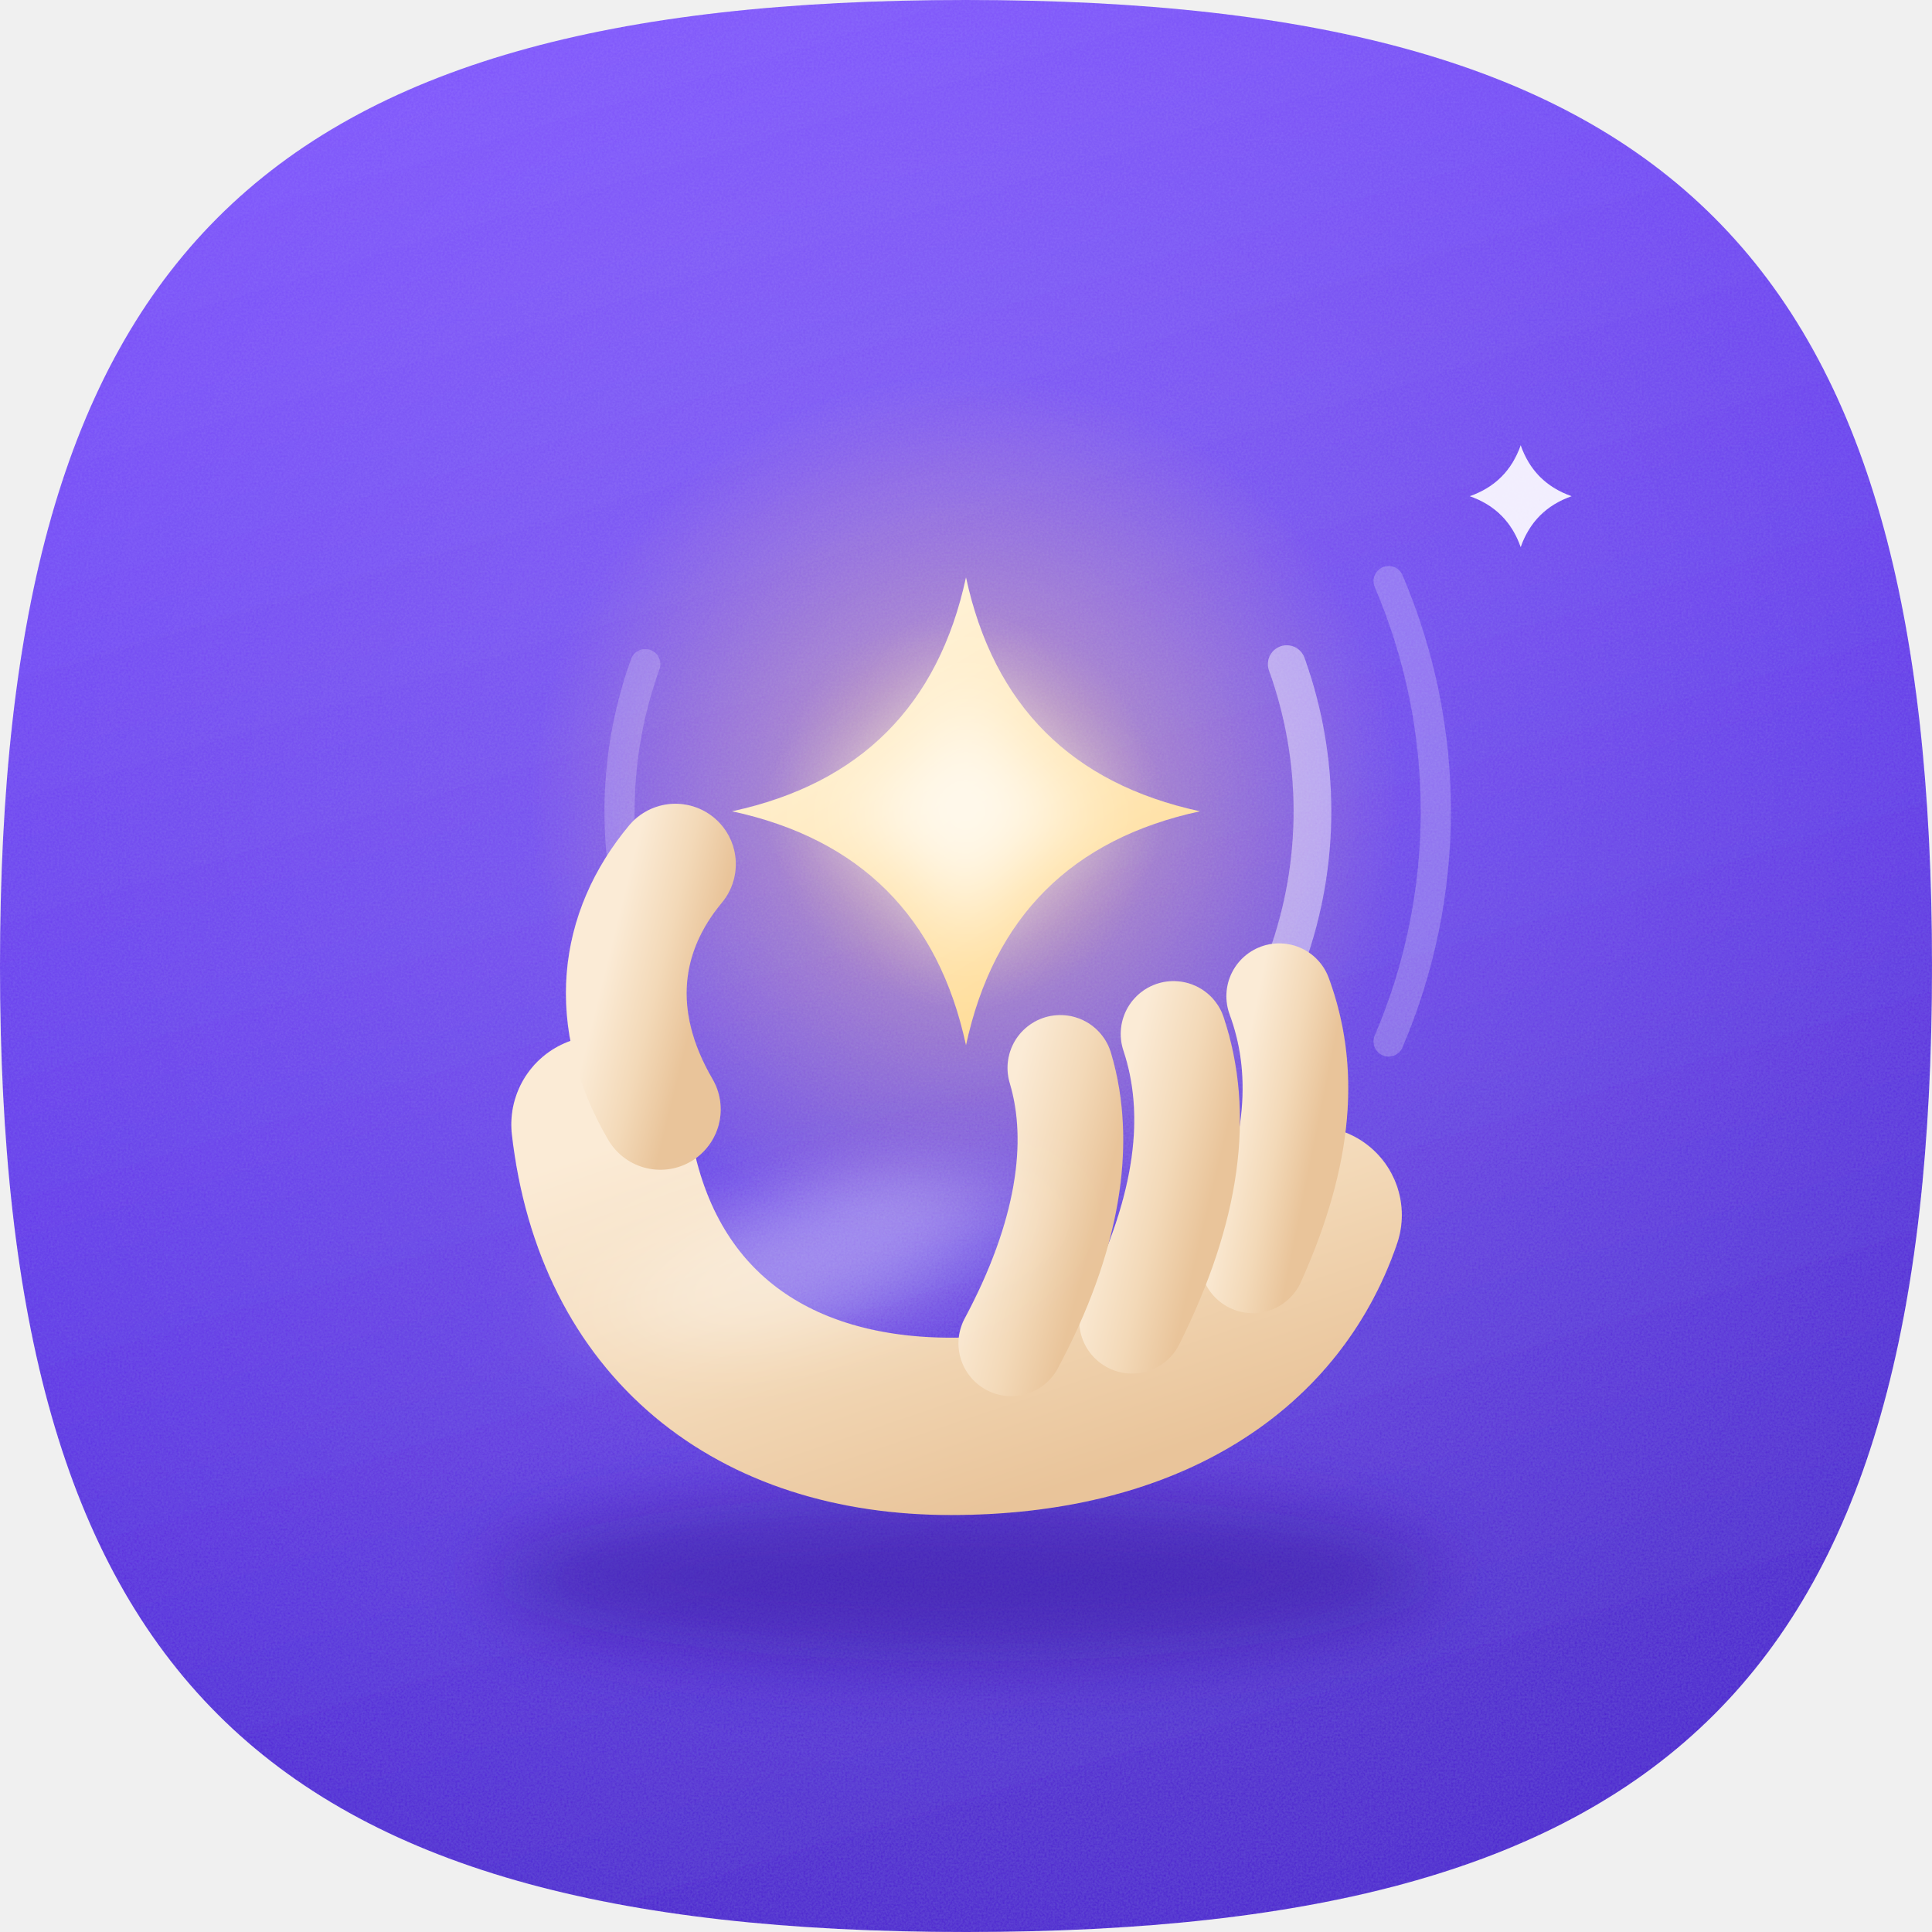
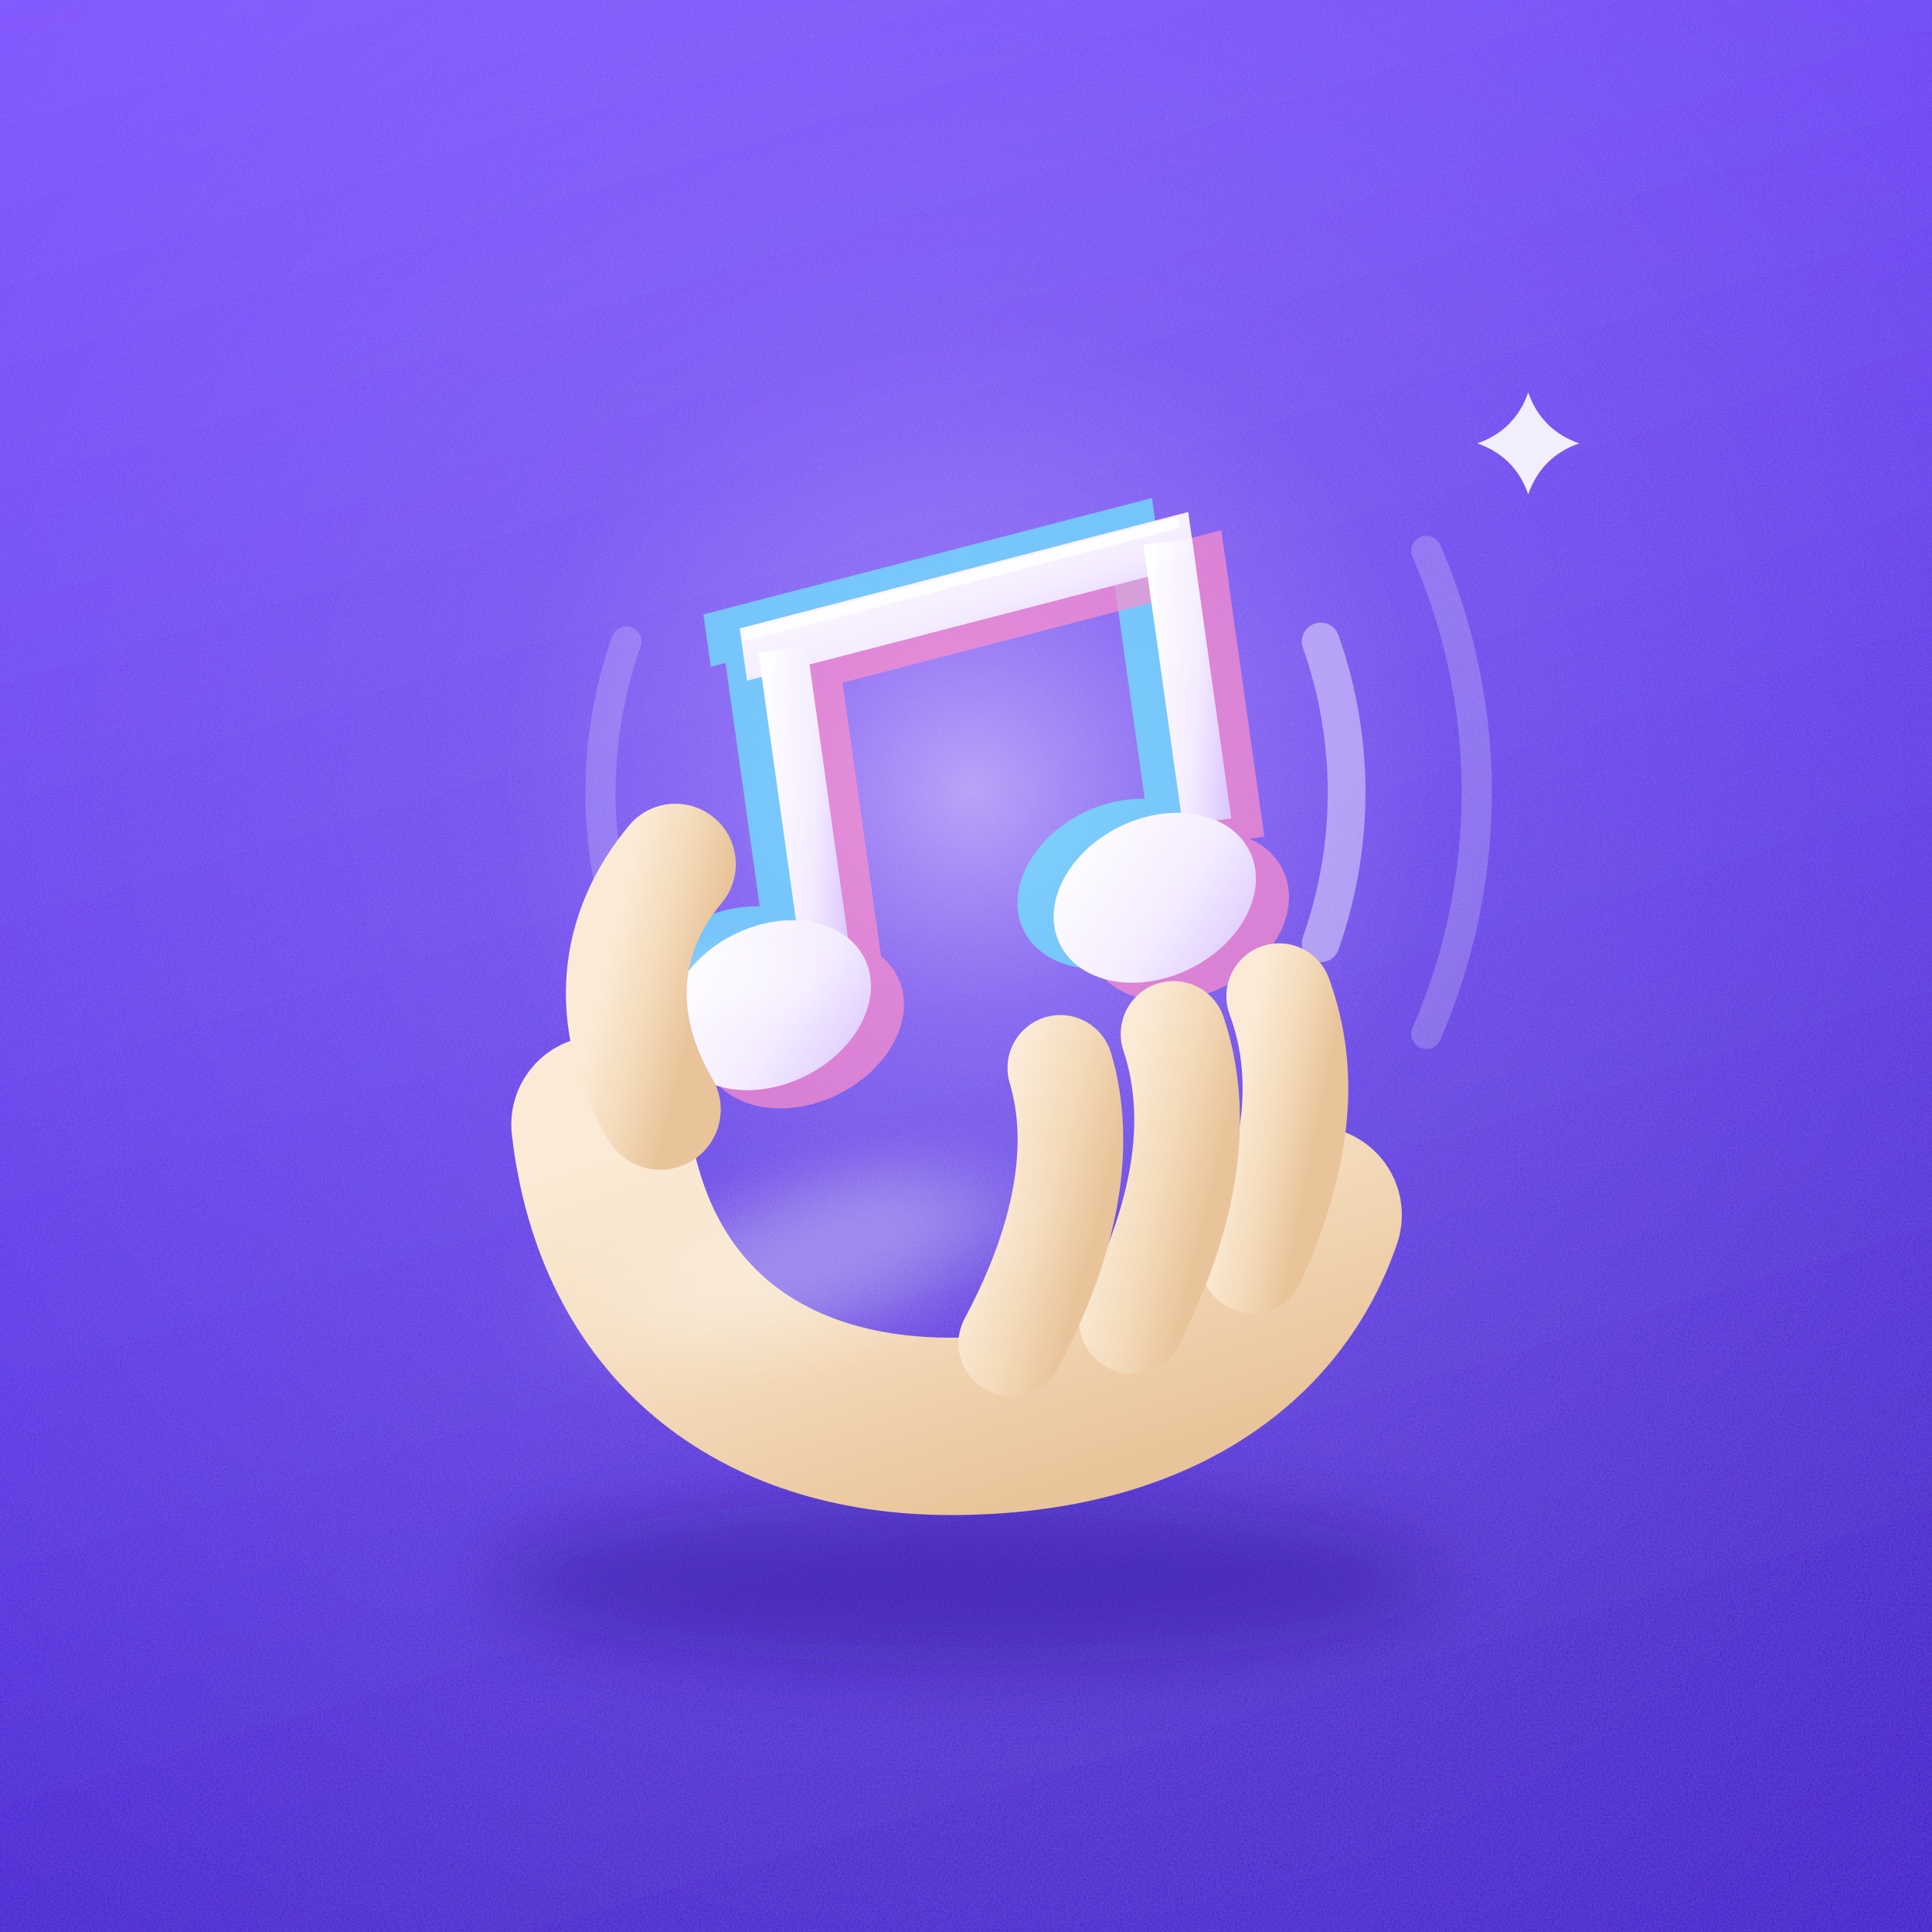
<svg xmlns="http://www.w3.org/2000/svg" width="1024" height="1024" viewBox="0 0 1024 1024">
  <defs>
    <clipPath id="squircle">
      <path d="M0 512 C0 137 137 0 512 0 S1024 137 1024 512 887 1024 512 1024 0 887 0 512 Z" />
    </clipPath>
    <linearGradient id="bg" x1="0" y1="0" x2="0.3" y2="1">
      <stop offset="0" stop-color="#7A4BFF" />
      <stop offset="0.6" stop-color="#5A2BE8" />
      <stop offset="1" stop-color="#4519CE" />
    </linearGradient>
    <radialGradient id="lift" cx="0.5" cy="0.4" r="0.75">
      <stop offset="0" stop-color="#FFFFFF" stop-opacity="0.18" />
      <stop offset="1" stop-color="#FFFFFF" stop-opacity="0" />
    </radialGradient>
-     <radialGradient id="starGlow" cx="0.5" cy="0.5" r="0.5">
-       <stop offset="0" stop-color="#FFE7B8" stop-opacity="0.85" />
-       <stop offset="0.45" stop-color="#FFD98F" stop-opacity="0.3" />
-       <stop offset="1" stop-color="#FFD98F" stop-opacity="0" />
+     <radialGradient id="noteGlow" cx="0.5" cy="0.5" r="0.5">
+       <stop offset="0" stop-color="#E8D9FF" stop-opacity="0.55" />
+       <stop offset="0.5" stop-color="#C9B2FF" stop-opacity="0.2" />
+       <stop offset="1" stop-color="#C9B2FF" stop-opacity="0" />
    </radialGradient>
    <linearGradient id="handGrad" x1="0.1" y1="0" x2="0.9" y2="1">
      <stop offset="0" stop-color="#FBEBD6" />
      <stop offset="0.55" stop-color="#F3D9B8" />
      <stop offset="1" stop-color="#E9C49A" />
    </linearGradient>
-     <linearGradient id="starFill" x1="0.2" y1="0" x2="0.8" y2="1">
-       <stop offset="0" stop-color="#FFF6E2" />
-       <stop offset="1" stop-color="#FFD98F" />
+     <linearGradient id="noteFill" x1="0.1" y1="0" x2="0.9" y2="1">
+       <stop offset="0" stop-color="#FFFFFF" />
+       <stop offset="0.6" stop-color="#F4ECFF" />
+       <stop offset="1" stop-color="#DCC9FF" />
    </linearGradient>
    <filter id="noise">
      <feTurbulence type="fractalNoise" baseFrequency="0.9" numOctaves="2" />
      <feColorMatrix type="matrix" values="0 0 0 0 1  0 0 0 0 1  0 0 0 0 1  0 0 0 0.045 0" />
      <feComposite operator="over" in2="SourceGraphic" />
    </filter>
    <filter id="soft" x="-60%" y="-60%" width="220%" height="220%">
      <feGaussianBlur stdDeviation="20" />
    </filter>
    <filter id="soft2" x="-60%" y="-60%" width="220%" height="220%">
      <feGaussianBlur stdDeviation="26" />
    </filter>
  </defs>
-   <g clip-path="url(#squircle)">
+   <g>
    <rect width="1024" height="1024" fill="url(#bg)" filter="url(#noise)" />
    <rect width="1024" height="1024" fill="url(#lift)" />
-     <circle cx="512" cy="430" r="230" fill="url(#starGlow)" />
-     <path d="M 682 352 A 230 230 0 0 1 682 508" fill="none" stroke="#FFFFFF" stroke-opacity="0.45" stroke-width="20" stroke-linecap="round" />
-     <path d="M 736 308 A 310 310 0 0 1 736 552" fill="none" stroke="#FFFFFF" stroke-opacity="0.22" stroke-width="16" stroke-linecap="round" />
-     <path d="M 342 352 A 230 230 0 0 0 342 508" fill="none" stroke="#FFFFFF" stroke-opacity="0.2" stroke-width="16" stroke-linecap="round" />
-     <ellipse cx="512" cy="836" rx="250" ry="44" fill="#2A0F8E" opacity="0.42" filter="url(#soft)" />
+     <circle cx="516" cy="420" r="250" fill="url(#noteGlow)" />
+     <path d="M 700 340 A 240 240 0 0 1 700 500" fill="none" stroke="#FFFFFF" stroke-opacity="0.42" stroke-width="20" stroke-linecap="round" />
+     <path d="M 756 292 A 320 320 0 0 1 756 548" fill="none" stroke="#FFFFFF" stroke-opacity="0.2" stroke-width="16" stroke-linecap="round" />
+     <path d="M 332 340 A 240 240 0 0 0 332 500" fill="none" stroke="#FFFFFF" stroke-opacity="0.18" stroke-width="16" stroke-linecap="round" />
+     <ellipse cx="512" cy="838" rx="250" ry="44" fill="#2A0F8E" opacity="0.42" filter="url(#soft)" />
+     <g transform="rotate(-8 520 410)">
+       <g fill="#6FE3FF" opacity="0.75" transform="translate(-18 -10)">
+         <path d="M 404 316 L 648 288 L 648 316 L 404 344 Z" />
+         <path d="M 412 330 h 26 v 170 h -26 z" />
+         <path d="M 622 302 h 26 v 150 h -26 z" />
+         <ellipse cx="392" cy="516" rx="56" ry="42" transform="rotate(-18 392 516)" />
+         <ellipse cx="602" cy="488" rx="56" ry="42" transform="rotate(-18 602 488)" />
+       </g>
+       <g fill="#FF8FCB" opacity="0.7" transform="translate(16 12)">
+         <path d="M 404 316 L 648 288 L 648 316 L 404 344 Z" />
+         <path d="M 412 330 h 26 v 170 h -26 z" />
+         <path d="M 622 302 h 26 v 150 h -26 z" />
+         <ellipse cx="392" cy="516" rx="56" ry="42" transform="rotate(-18 392 516)" />
+         <ellipse cx="602" cy="488" rx="56" ry="42" transform="rotate(-18 602 488)" />
+       </g>
+       <g fill="url(#noteFill)">
+         <path d="M 404 316 L 648 288 L 648 316 L 404 344 Z" />
+         <path d="M 412 330 h 26 v 170 h -26 z" />
+         <path d="M 622 302 h 26 v 150 h -26 z" />
+         <ellipse cx="392" cy="516" rx="56" ry="42" transform="rotate(-18 392 516)" />
+         <ellipse cx="602" cy="488" rx="56" ry="42" transform="rotate(-18 602 488)" />
+       </g>
+       <path d="M 408 320 L 640 293" stroke="#FFFFFF" stroke-opacity="0.85" stroke-width="6" stroke-linecap="round" fill="none" />
+       <ellipse cx="378" cy="502" rx="24" ry="12" fill="#FFFFFF" opacity="0.75" filter="url(#soft)" transform="rotate(-18 378 502)" />
+     </g>
    <g stroke-linecap="round" fill="none">
      <path d="M 318 596 C 330 700 402 756 504 756 C 604 756 672 714 696 644" stroke="url(#handGrad)" stroke-width="94" />
      <path d="M 350 588 C 322 540 328 494 358 458" stroke="url(#handGrad)" stroke-width="64" />
      <path d="M 664 668 C 690 610 692 566 678 528" stroke="url(#handGrad)" stroke-width="56" />
      <path d="M 600 700 C 630 640 636 590 622 548" stroke="url(#handGrad)" stroke-width="56" />
      <path d="M 536 712 C 566 656 574 606 562 566" stroke="url(#handGrad)" stroke-width="56" />
      <ellipse cx="430" cy="668" rx="105" ry="38" fill="#FFFFFF" opacity="0.35" filter="url(#soft2)" transform="rotate(-18 430 668)" />
    </g>
-     <path d="M 512 306 Q 534 408 636 430 Q 534 452 512 554 Q 490 452 388 430 Q 490 408 512 306 Z" fill="url(#starFill)" />
-     <path d="M 512 348 Q 527 415 594 430 Q 527 445 512 512 Q 497 445 430 430 Q 497 415 512 348 Z" fill="#FFFFFF" opacity="0.75" filter="url(#soft)" />
-     <path d="M 806 236 Q 813 256 833 263 Q 813 270 806 290 Q 799 270 779 263 Q 799 256 806 236 Z" fill="#FFFFFF" opacity="0.9" />
+     <path d="M 810 208 Q 817 228 837 235 Q 817 242 810 262 Q 803 242 783 235 Q 803 228 810 208 Z" fill="#FFFFFF" opacity="0.9" />
  </g>
</svg>
